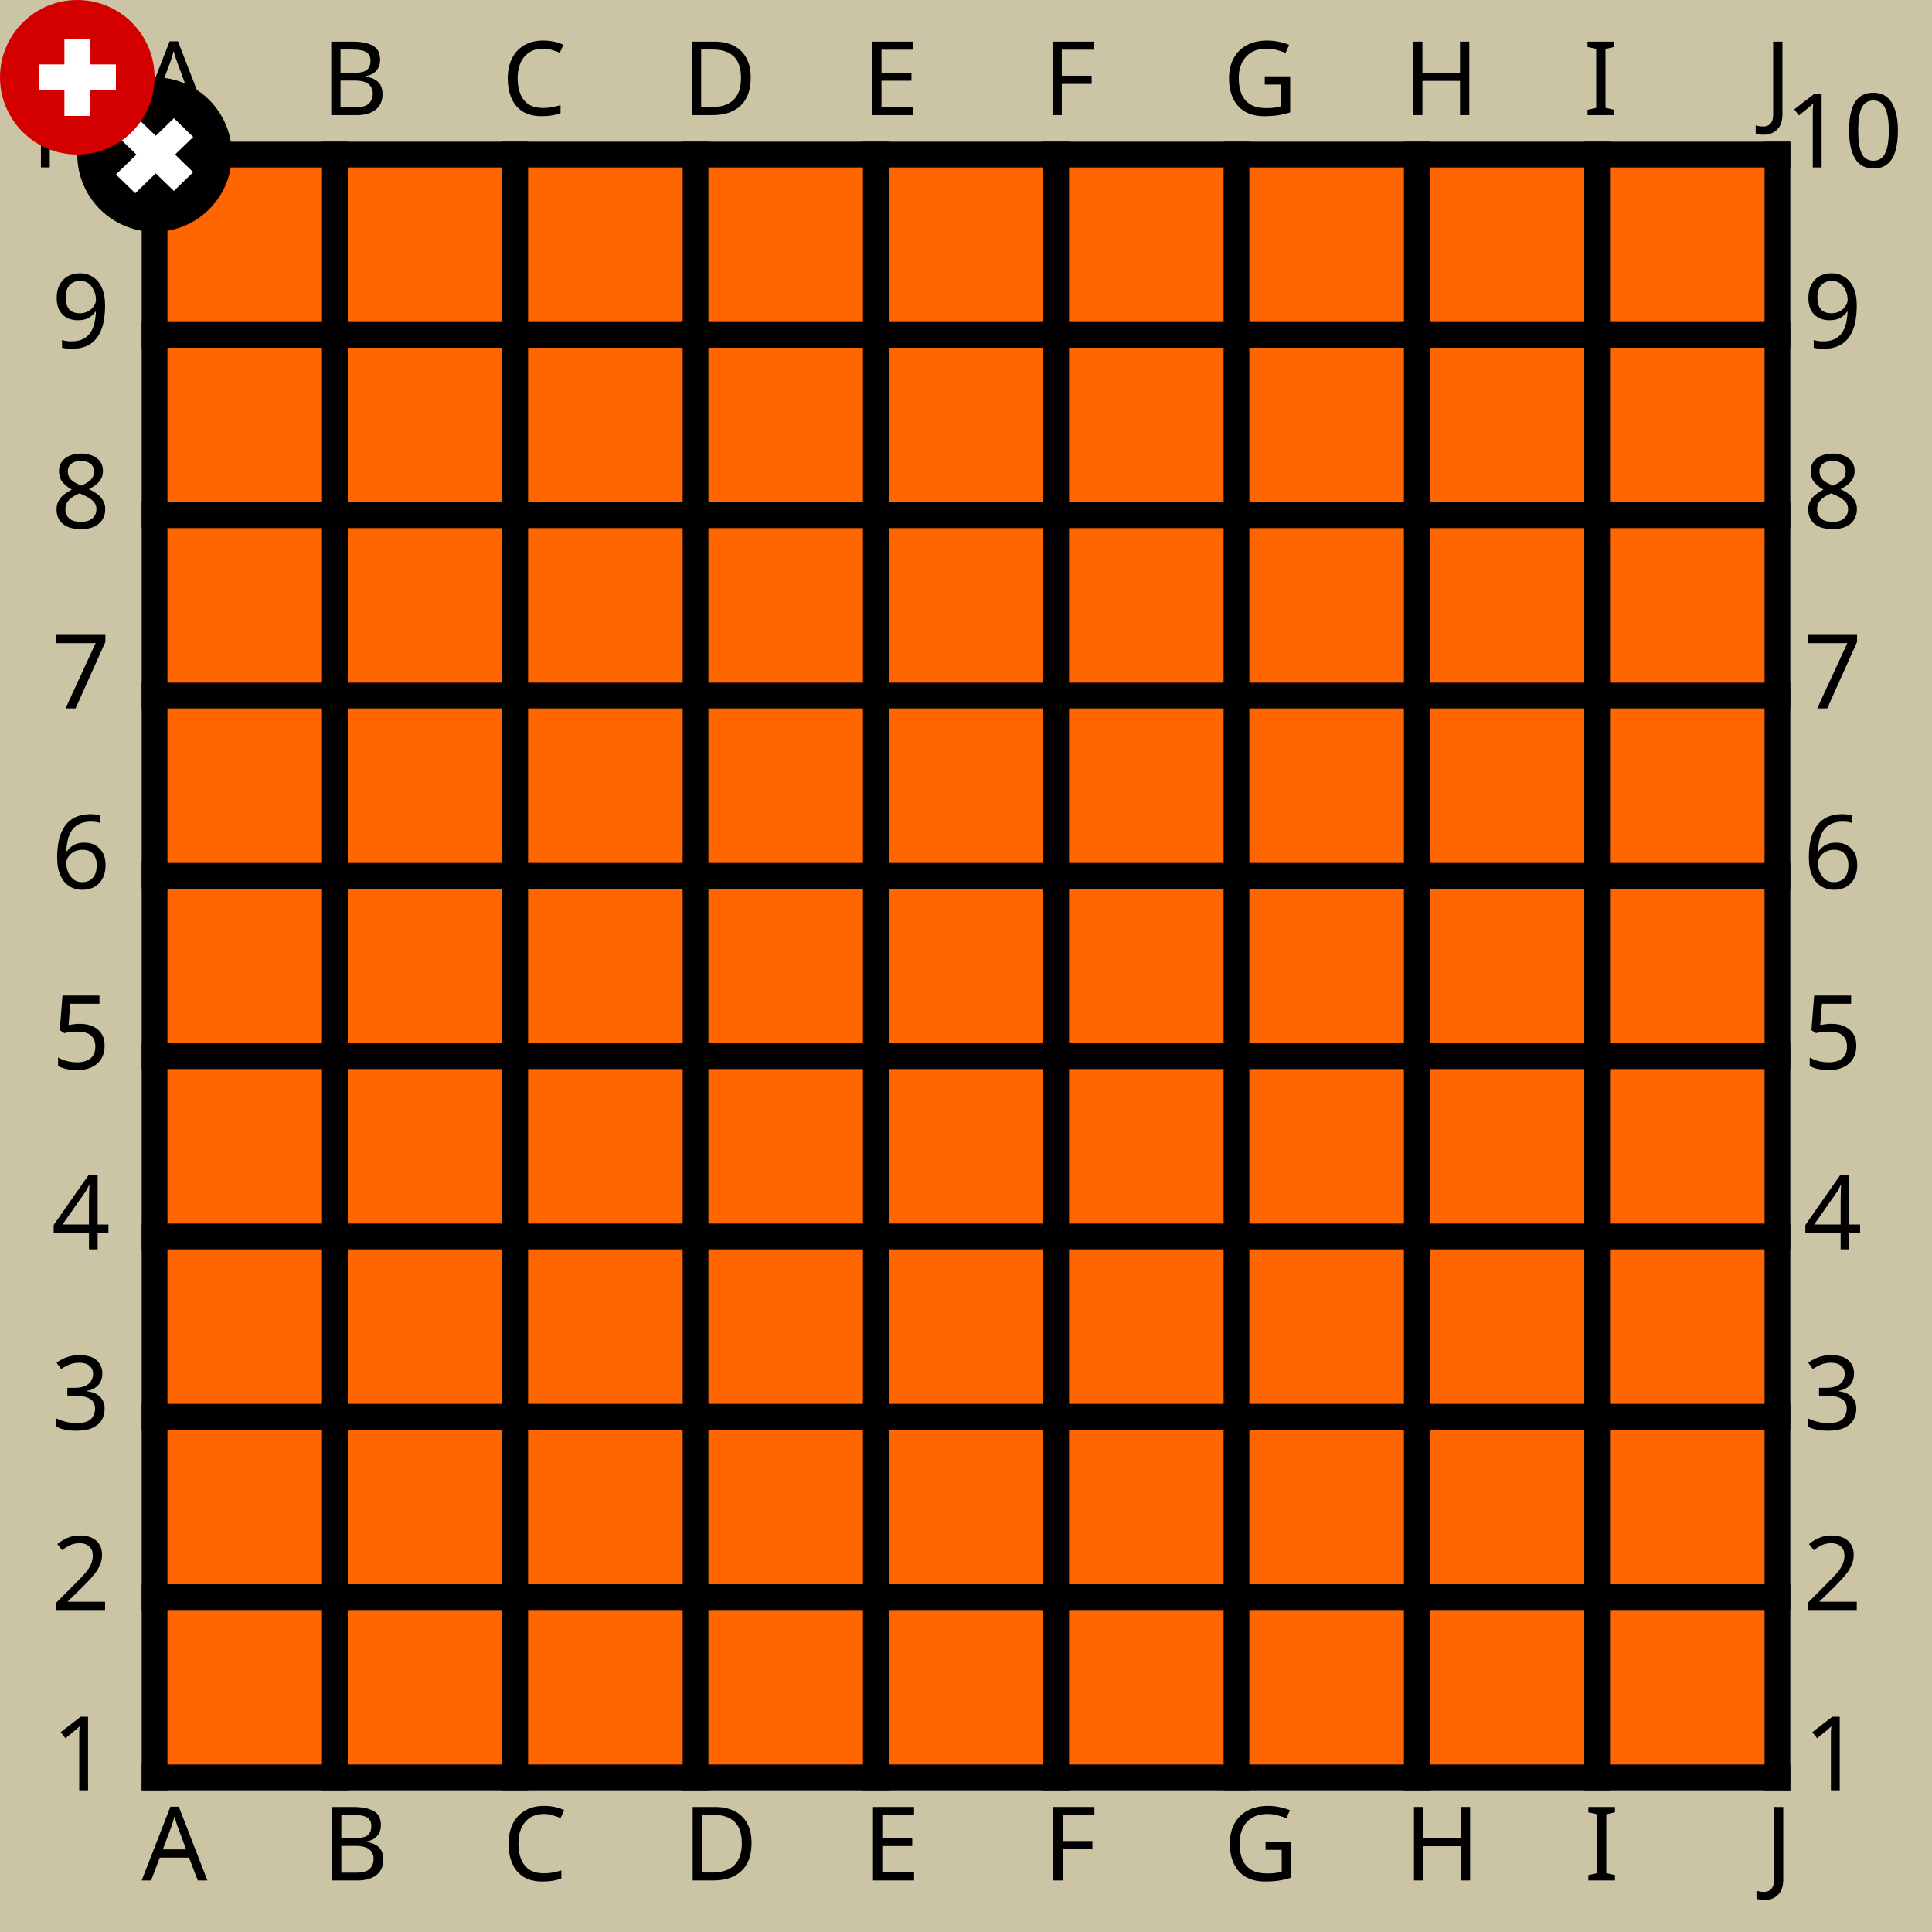
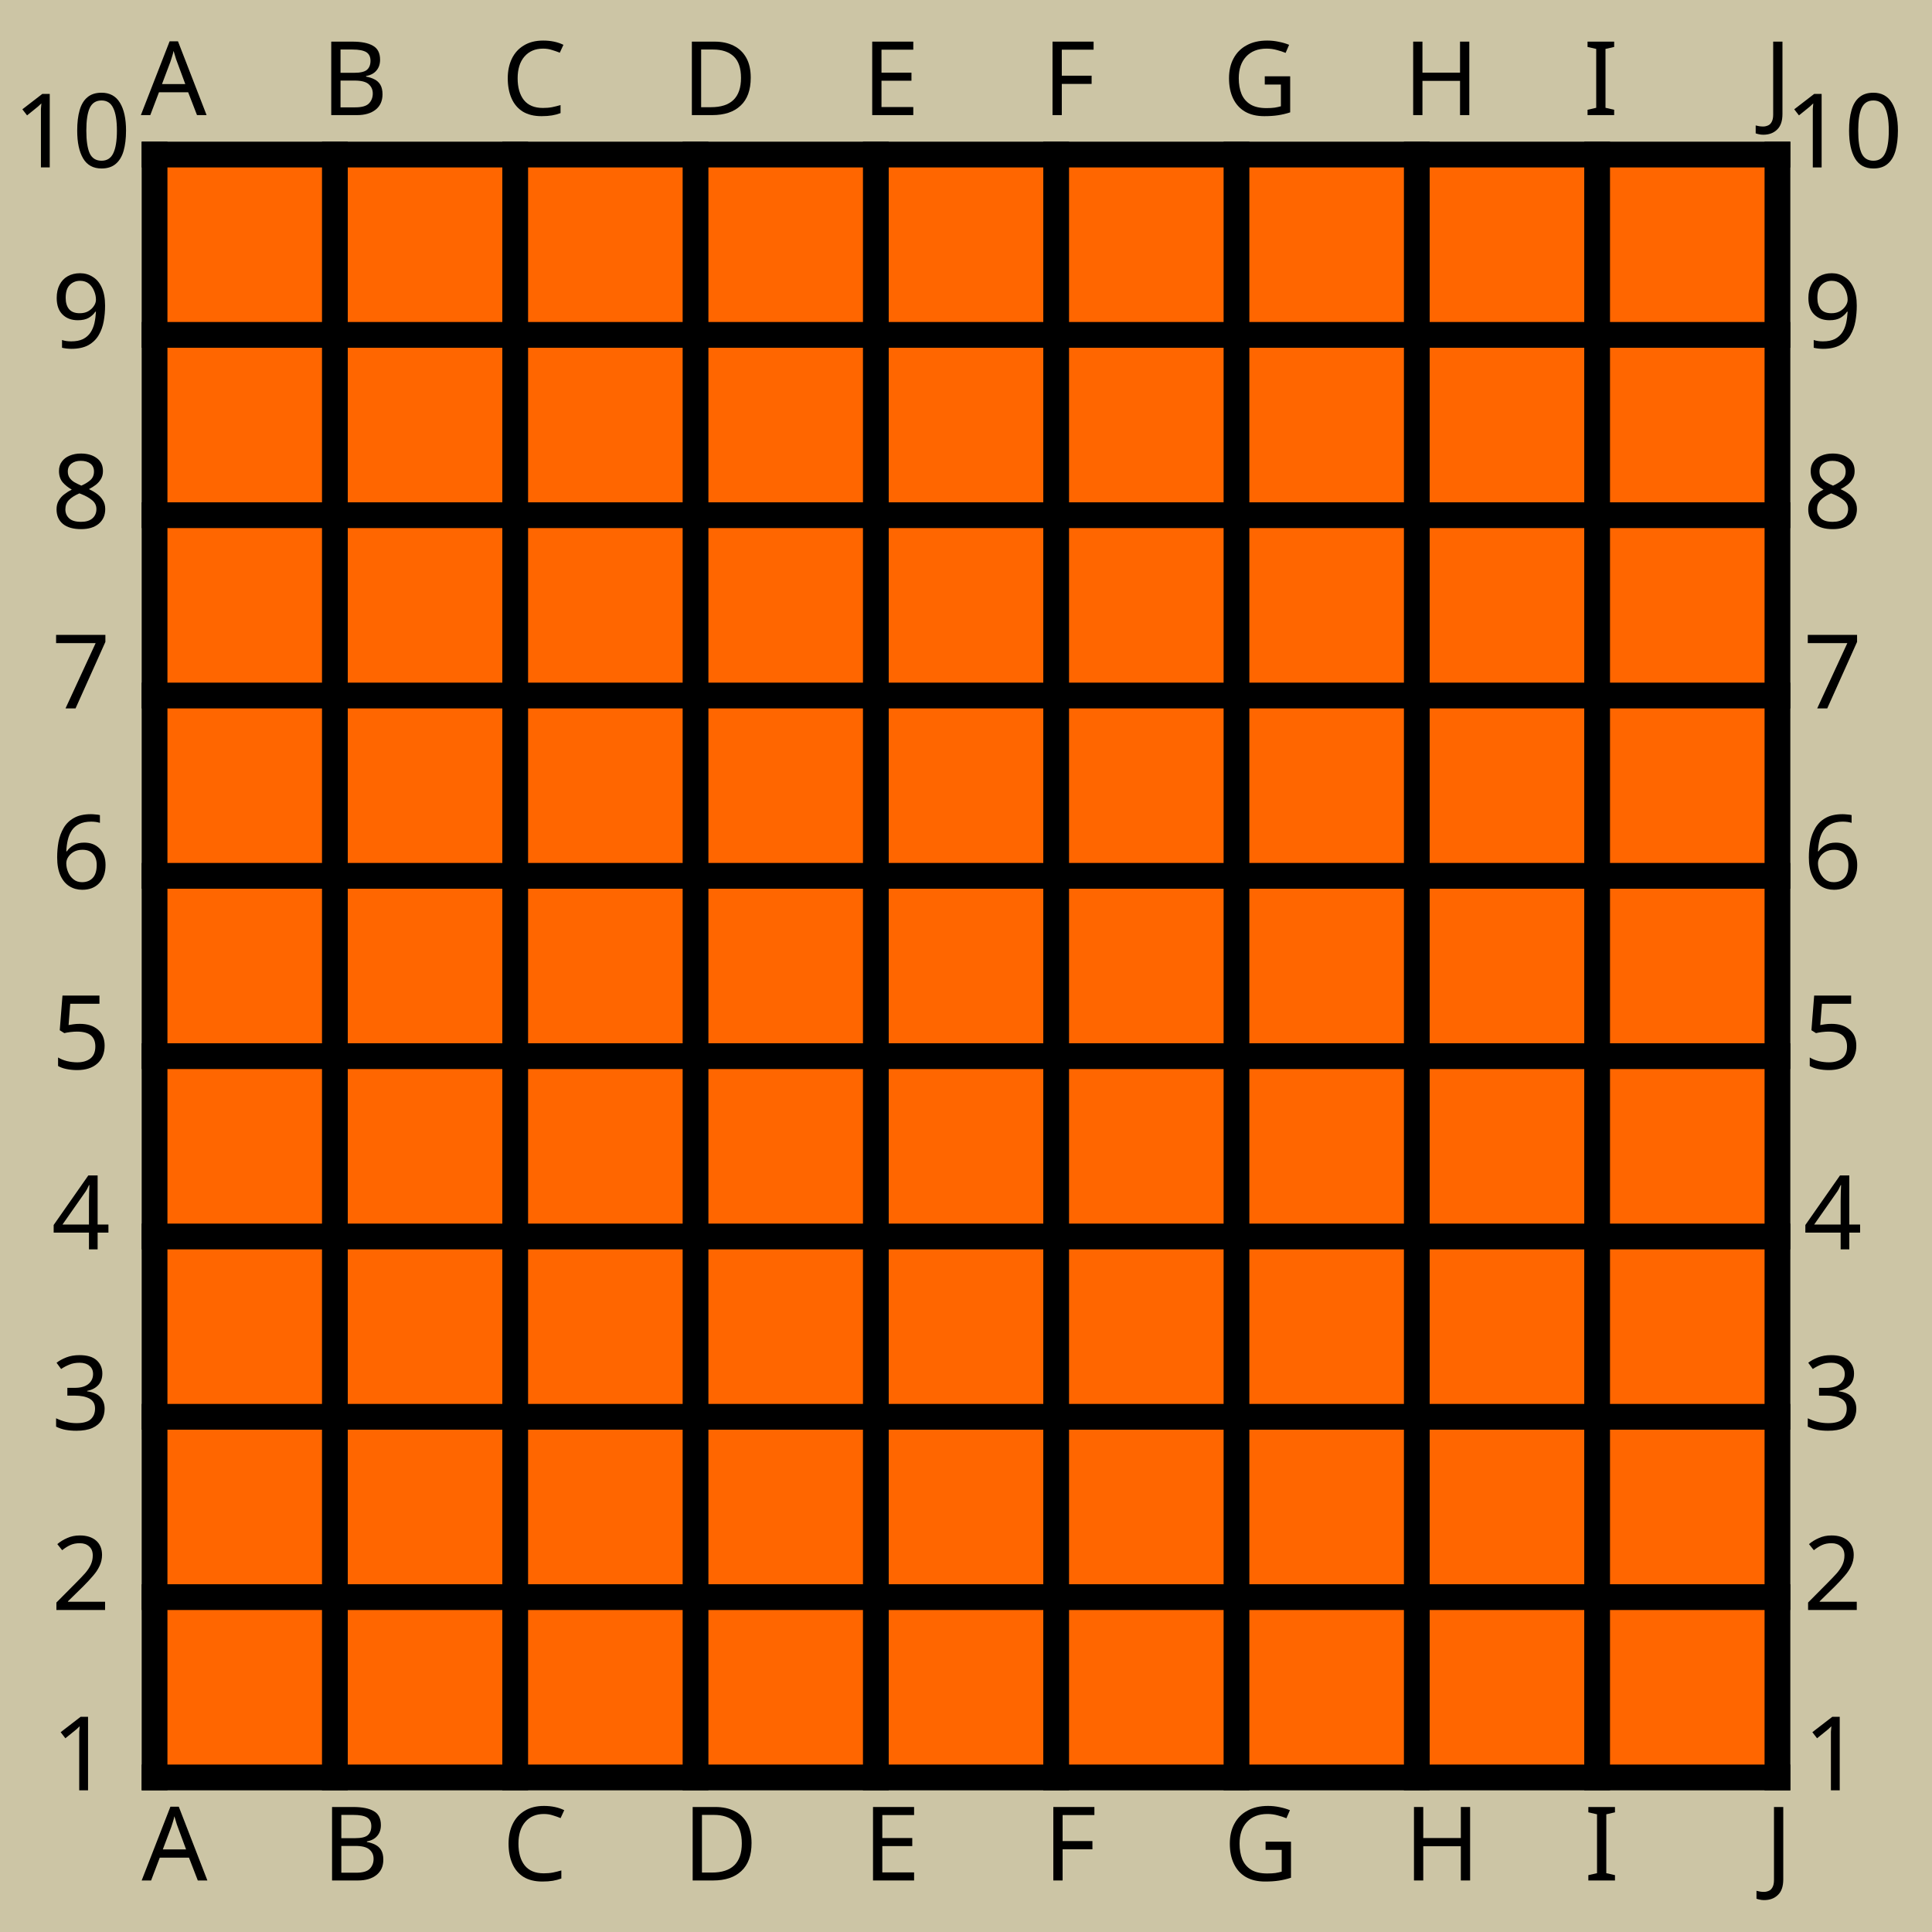
<svg xmlns="http://www.w3.org/2000/svg" width="750" height="750" viewBox="0 0 198.437 198.437" version="1.1" id="svg5">
  <defs id="defs2" />
  <g id="layer1">
    <rect style="fill:#ccc5a5;fill-opacity:1;fill-rule:evenodd;stroke-width:0.265;image-rendering:auto" id="rect31" width="198.437" height="198.437" x="0" y="0" />
    <g id="g5605" transform="translate(1.322917,1.322917)">
      <rect style="fill:#ff6600;fill-opacity:1;stroke-width:0.238" id="rect3925" width="166.687" height="166.687" x="14.552" y="14.552" />
      <rect style="fill:#000000;fill-opacity:1;stroke-width:0.251" id="rect4083" width="169.333" height="2.646" x="13.229" y="13.229" />
      <rect style="fill:#000000;fill-opacity:1;stroke-width:0.251" id="rect4083-71" width="169.333" height="2.646" x="13.229" y="31.75" />
      <rect style="fill:#000000;fill-opacity:1;stroke-width:0.251" id="rect4083-6" width="169.333" height="2.646" x="13.229" y="50.271" />
      <rect style="fill:#000000;fill-opacity:1;stroke-width:0.251" id="rect4083-9" width="169.333" height="2.646" x="13.229" y="68.792" />
      <rect style="fill:#000000;fill-opacity:1;stroke-width:0.251" id="rect4083-4" width="169.333" height="2.646" x="13.229" y="179.917" />
      <rect style="fill:#000000;fill-opacity:1;stroke-width:0.251" id="rect4083-7" width="2.646" height="169.333" x="13.229" y="13.229" />
      <rect style="fill:#000000;fill-opacity:1;stroke-width:0.251" id="rect4083-7-9" width="2.646" height="169.333" x="31.75" y="13.229" />
      <rect style="fill:#000000;fill-opacity:1;stroke-width:0.251" id="rect4083-7-4" width="2.646" height="169.333" x="50.271" y="13.229" />
      <rect style="fill:#000000;fill-opacity:1;stroke-width:0.251" id="rect4083-7-31" width="2.646" height="169.333" x="68.792" y="13.229" />
      <rect style="fill:#000000;fill-opacity:1;stroke-width:0.251" id="rect4083-7-7" width="2.646" height="169.333" x="87.312" y="13.229" />
      <rect style="fill:#000000;fill-opacity:1;stroke-width:0.251" id="rect4083-7-8" width="2.646" height="169.333" x="105.833" y="13.229" />
      <rect style="fill:#000000;fill-opacity:1;stroke-width:0.251" id="rect4083-7-1" width="2.646" height="169.333" x="124.354" y="13.229" />
      <rect style="fill:#000000;fill-opacity:1;stroke-width:0.251" id="rect4083-7-75" width="2.646" height="169.333" x="142.875" y="13.229" />
      <rect style="fill:#000000;fill-opacity:1;stroke-width:0.251" id="rect4083-7-42" width="2.646" height="169.333" x="161.396" y="13.229" />
      <rect style="fill:#000000;fill-opacity:1;stroke-width:0.251" id="rect4083-7-76" width="2.646" height="169.333" x="179.917" y="13.229" />
      <rect style="fill:#000000;fill-opacity:1;stroke-width:0.251" id="rect4083-71-8" width="169.333" height="2.646" x="13.229" y="87.312" />
      <rect style="fill:#000000;fill-opacity:1;stroke-width:0.251" id="rect4083-6-8" width="169.333" height="2.646" x="13.229" y="105.833" />
      <rect style="fill:#000000;fill-opacity:1;stroke-width:0.251" id="rect4083-9-6" width="169.333" height="2.646" x="13.229" y="124.354" />
      <rect style="fill:#000000;fill-opacity:1;stroke-width:0.251" id="rect4083-9-6-9" width="169.333" height="2.646" x="13.229" y="142.875" />
      <rect style="fill:#000000;fill-opacity:1;stroke-width:0.251" id="rect4083-9-6-4" width="169.333" height="2.646" x="13.229" y="161.396" />
    </g>
    <g id="g94244">
      <text xml:space="preserve" style="font-style:normal;font-weight:normal;font-size:10.583px;line-height:1.25;font-family:sans-serif;fill:#000000;fill-opacity:1;stroke:none;stroke-width:0.265" x="14.552" y="193.146" id="text35312">
        <tspan id="tspan35310" style="stroke-width:0.265" x="14.552" y="193.146">A</tspan>
      </text>
      <text xml:space="preserve" style="font-style:normal;font-weight:normal;font-size:10.583px;line-height:1.25;font-family:sans-serif;fill:#000000;fill-opacity:1;stroke:none;stroke-width:0.265" x="33.073" y="193.146" id="text36984">
        <tspan id="tspan36982" style="stroke-width:0.265" x="33.073" y="193.146">B</tspan>
      </text>
      <text xml:space="preserve" style="font-style:normal;font-weight:normal;font-size:10.583px;line-height:1.25;font-family:sans-serif;fill:#000000;fill-opacity:1;stroke:none;stroke-width:0.265" x="51.594" y="193.146" id="text45904">
        <tspan id="tspan45902" style="stroke-width:0.265" x="51.594" y="193.146">C</tspan>
      </text>
      <text xml:space="preserve" style="font-style:normal;font-weight:normal;font-size:10.583px;line-height:1.25;font-family:sans-serif;fill:#000000;fill-opacity:1;stroke:none;stroke-width:0.265" x="70.115" y="193.146" id="text52442">
        <tspan id="tspan52440" style="stroke-width:0.265" x="70.115" y="193.146">D</tspan>
      </text>
      <text xml:space="preserve" style="font-style:normal;font-weight:normal;font-size:10.583px;line-height:1.25;font-family:sans-serif;fill:#000000;fill-opacity:1;stroke:none;stroke-width:0.265" x="88.635" y="193.146" id="text54116">
        <tspan id="tspan54114" style="stroke-width:0.265" x="88.635" y="193.146">E</tspan>
      </text>
      <text xml:space="preserve" style="font-style:normal;font-weight:normal;font-size:10.583px;line-height:1.25;font-family:sans-serif;fill:#000000;fill-opacity:1;stroke:none;stroke-width:0.265" x="107.156" y="193.146" id="text59250">
        <tspan id="tspan59248" style="stroke-width:0.265" x="107.156" y="193.146">F</tspan>
      </text>
      <text xml:space="preserve" style="font-style:normal;font-weight:normal;font-size:10.583px;line-height:1.25;font-family:sans-serif;fill:#000000;fill-opacity:1;stroke:none;stroke-width:0.265" x="125.677" y="193.146" id="text60958">
        <tspan id="tspan60956" style="stroke-width:0.265" x="125.677" y="193.146">G</tspan>
      </text>
      <text xml:space="preserve" style="font-style:normal;font-weight:normal;font-size:10.583px;line-height:1.25;font-family:sans-serif;fill:#000000;fill-opacity:1;stroke:none;stroke-width:0.265" x="144.198" y="193.146" id="text64286">
        <tspan id="tspan64284" style="stroke-width:0.265" x="144.198" y="193.146">H</tspan>
      </text>
      <text xml:space="preserve" style="font-style:normal;font-weight:normal;font-size:10.583px;line-height:1.25;font-family:sans-serif;fill:#000000;fill-opacity:1;stroke:none;stroke-width:0.265" x="162.719" y="193.146" id="text86916">
        <tspan id="tspan86914" style="stroke-width:0.265" x="162.719" y="193.146">I</tspan>
      </text>
      <text xml:space="preserve" style="font-style:normal;font-weight:normal;font-size:10.583px;line-height:1.25;font-family:sans-serif;fill:#000000;fill-opacity:1;stroke:none;stroke-width:0.265" x="181.24" y="193.146" id="text89478">
        <tspan id="tspan89476" style="stroke-width:0.265" x="181.24" y="193.146">J</tspan>
      </text>
    </g>
    <g id="g94244-4" transform="translate(-0.0826834,-181.3223)">
      <text xml:space="preserve" style="font-style:normal;font-weight:normal;font-size:10.583px;line-height:1.25;font-family:sans-serif;fill:#000000;fill-opacity:1;stroke:none;stroke-width:0.265" x="14.552" y="193.146" id="text35312-0">
        <tspan id="tspan35310-1" style="stroke-width:0.265" x="14.552" y="193.146">A</tspan>
      </text>
      <text xml:space="preserve" style="font-style:normal;font-weight:normal;font-size:10.583px;line-height:1.25;font-family:sans-serif;fill:#000000;fill-opacity:1;stroke:none;stroke-width:0.265" x="33.073" y="193.146" id="text36984-0">
        <tspan id="tspan36982-5" style="stroke-width:0.265" x="33.073" y="193.146">B</tspan>
      </text>
      <text xml:space="preserve" style="font-style:normal;font-weight:normal;font-size:10.583px;line-height:1.25;font-family:sans-serif;fill:#000000;fill-opacity:1;stroke:none;stroke-width:0.265" x="51.594" y="193.146" id="text45904-6">
        <tspan id="tspan45902-4" style="stroke-width:0.265" x="51.594" y="193.146">C</tspan>
      </text>
      <text xml:space="preserve" style="font-style:normal;font-weight:normal;font-size:10.583px;line-height:1.25;font-family:sans-serif;fill:#000000;fill-opacity:1;stroke:none;stroke-width:0.265" x="70.115" y="193.146" id="text52442-0">
        <tspan id="tspan52440-3" style="stroke-width:0.265" x="70.115" y="193.146">D</tspan>
      </text>
      <text xml:space="preserve" style="font-style:normal;font-weight:normal;font-size:10.583px;line-height:1.25;font-family:sans-serif;fill:#000000;fill-opacity:1;stroke:none;stroke-width:0.265" x="88.635" y="193.146" id="text54116-5">
        <tspan id="tspan54114-6" style="stroke-width:0.265" x="88.635" y="193.146">E</tspan>
      </text>
      <text xml:space="preserve" style="font-style:normal;font-weight:normal;font-size:10.583px;line-height:1.25;font-family:sans-serif;fill:#000000;fill-opacity:1;stroke:none;stroke-width:0.265" x="107.156" y="193.146" id="text59250-4">
        <tspan id="tspan59248-0" style="stroke-width:0.265" x="107.156" y="193.146">F</tspan>
      </text>
      <text xml:space="preserve" style="font-style:normal;font-weight:normal;font-size:10.583px;line-height:1.25;font-family:sans-serif;fill:#000000;fill-opacity:1;stroke:none;stroke-width:0.265" x="125.677" y="193.146" id="text60958-7">
        <tspan id="tspan60956-4" style="stroke-width:0.265" x="125.677" y="193.146">G</tspan>
      </text>
      <text xml:space="preserve" style="font-style:normal;font-weight:normal;font-size:10.583px;line-height:1.25;font-family:sans-serif;fill:#000000;fill-opacity:1;stroke:none;stroke-width:0.265" x="144.198" y="193.146" id="text64286-0">
        <tspan id="tspan64284-7" style="stroke-width:0.265" x="144.198" y="193.146">H</tspan>
      </text>
      <text xml:space="preserve" style="font-style:normal;font-weight:normal;font-size:10.583px;line-height:1.25;font-family:sans-serif;fill:#000000;fill-opacity:1;stroke:none;stroke-width:0.265" x="162.719" y="193.146" id="text86916-2">
        <tspan id="tspan86914-0" style="stroke-width:0.265" x="162.719" y="193.146">I</tspan>
      </text>
      <text xml:space="preserve" style="font-style:normal;font-weight:normal;font-size:10.583px;line-height:1.25;font-family:sans-serif;fill:#000000;fill-opacity:1;stroke:none;stroke-width:0.265" x="181.24" y="193.146" id="text89478-4">
        <tspan id="tspan89476-9" style="stroke-width:0.265" x="181.24" y="193.146">J</tspan>
      </text>
    </g>
    <g id="g131354">
      <text xml:space="preserve" style="font-style:normal;font-weight:normal;font-size:10.583px;line-height:1.25;font-family:sans-serif;fill:#000000;fill-opacity:1;stroke:none;stroke-width:0.265" x="5.292" y="183.885" id="text97231">
        <tspan id="tspan97229" style="stroke-width:0.265" x="5.292" y="183.885">1</tspan>
      </text>
      <text xml:space="preserve" style="font-style:normal;font-weight:normal;font-size:10.583px;line-height:1.25;font-family:sans-serif;fill:#000000;fill-opacity:1;stroke:none;stroke-width:0.265" x="5.292" y="165.365" id="text109939">
        <tspan id="tspan109937" style="stroke-width:0.265" x="5.292" y="165.365">2</tspan>
      </text>
      <text xml:space="preserve" style="font-style:normal;font-weight:normal;font-size:10.583px;line-height:1.25;font-family:sans-serif;fill:#000000;fill-opacity:1;stroke:none;stroke-width:0.265" x="5.292" y="146.844" id="text112053">
        <tspan id="tspan112051" style="stroke-width:0.265" x="5.292" y="146.844">3</tspan>
      </text>
      <text xml:space="preserve" style="font-style:normal;font-weight:normal;font-size:10.583px;line-height:1.25;font-family:sans-serif;fill:#000000;fill-opacity:1;stroke:none;stroke-width:0.265" x="5.292" y="128.323" id="text114279">
        <tspan id="tspan114277" style="stroke-width:0.265" x="5.292" y="128.323">4</tspan>
      </text>
      <text xml:space="preserve" style="font-style:normal;font-weight:normal;font-size:10.583px;line-height:1.25;font-family:sans-serif;fill:#000000;fill-opacity:1;stroke:none;stroke-width:0.265" x="5.292" y="109.802" id="text115801">
        <tspan id="tspan115799" style="stroke-width:0.265" x="5.292" y="109.802">5</tspan>
      </text>
      <text xml:space="preserve" style="font-style:normal;font-weight:normal;font-size:10.583px;line-height:1.25;font-family:sans-serif;fill:#000000;fill-opacity:1;stroke:none;stroke-width:0.265" x="5.292" y="91.281" id="text116113">
        <tspan id="tspan116111" style="stroke-width:0.265" x="5.292" y="91.281">6</tspan>
      </text>
      <text xml:space="preserve" style="font-style:normal;font-weight:normal;font-size:10.583px;line-height:1.25;font-family:sans-serif;fill:#000000;fill-opacity:1;stroke:none;stroke-width:0.265" x="5.292" y="72.76" id="text122611">
        <tspan id="tspan122609" style="stroke-width:0.265" x="5.292" y="72.76">7</tspan>
      </text>
      <text xml:space="preserve" style="font-style:normal;font-weight:normal;font-size:10.583px;line-height:1.25;font-family:sans-serif;fill:#000000;fill-opacity:1;stroke:none;stroke-width:0.265" x="5.292" y="54.24" id="text123955">
        <tspan id="tspan123953" style="stroke-width:0.265" x="5.292" y="54.24">8</tspan>
      </text>
      <text xml:space="preserve" style="font-style:normal;font-weight:normal;font-size:10.583px;line-height:1.25;font-family:sans-serif;fill:#000000;fill-opacity:1;stroke:none;stroke-width:0.265" x="5.292" y="35.719" id="text125677">
        <tspan id="tspan125675" style="stroke-width:0.265" x="5.292" y="35.719">9</tspan>
      </text>
      <text xml:space="preserve" style="font-style:normal;font-weight:normal;font-size:10.583px;line-height:1.25;font-family:sans-serif;fill:#000000;fill-opacity:1;stroke:none;stroke-width:0.265" x="1.358" y="17.198" id="text129203">
        <tspan id="tspan129201" style="stroke-width:0.265" x="1.358" y="17.198">10</tspan>
      </text>
    </g>
    <g id="g131354-5" transform="translate(179.9167,1.0744749e-4)">
      <text xml:space="preserve" style="font-style:normal;font-weight:normal;font-size:10.583px;line-height:1.25;font-family:sans-serif;fill:#000000;fill-opacity:1;stroke:none;stroke-width:0.265" x="5.292" y="183.885" id="text97231-8">
        <tspan id="tspan97229-1" style="stroke-width:0.265" x="5.292" y="183.885">1</tspan>
      </text>
      <text xml:space="preserve" style="font-style:normal;font-weight:normal;font-size:10.583px;line-height:1.25;font-family:sans-serif;fill:#000000;fill-opacity:1;stroke:none;stroke-width:0.265" x="5.292" y="165.365" id="text109939-5">
        <tspan id="tspan109937-5" style="stroke-width:0.265" x="5.292" y="165.365">2</tspan>
      </text>
      <text xml:space="preserve" style="font-style:normal;font-weight:normal;font-size:10.583px;line-height:1.25;font-family:sans-serif;fill:#000000;fill-opacity:1;stroke:none;stroke-width:0.265" x="5.292" y="146.844" id="text112053-0">
        <tspan id="tspan112051-4" style="stroke-width:0.265" x="5.292" y="146.844">3</tspan>
      </text>
      <text xml:space="preserve" style="font-style:normal;font-weight:normal;font-size:10.583px;line-height:1.25;font-family:sans-serif;fill:#000000;fill-opacity:1;stroke:none;stroke-width:0.265" x="5.292" y="128.323" id="text114279-5">
        <tspan id="tspan114277-8" style="stroke-width:0.265" x="5.292" y="128.323">4</tspan>
      </text>
      <text xml:space="preserve" style="font-style:normal;font-weight:normal;font-size:10.583px;line-height:1.25;font-family:sans-serif;fill:#000000;fill-opacity:1;stroke:none;stroke-width:0.265" x="5.292" y="109.802" id="text115801-7">
        <tspan id="tspan115799-9" style="stroke-width:0.265" x="5.292" y="109.802">5</tspan>
      </text>
      <text xml:space="preserve" style="font-style:normal;font-weight:normal;font-size:10.583px;line-height:1.25;font-family:sans-serif;fill:#000000;fill-opacity:1;stroke:none;stroke-width:0.265" x="5.292" y="91.281" id="text116113-0">
        <tspan id="tspan116111-0" style="stroke-width:0.265" x="5.292" y="91.281">6</tspan>
      </text>
      <text xml:space="preserve" style="font-style:normal;font-weight:normal;font-size:10.583px;line-height:1.25;font-family:sans-serif;fill:#000000;fill-opacity:1;stroke:none;stroke-width:0.265" x="5.292" y="72.76" id="text122611-9">
        <tspan id="tspan122609-5" style="stroke-width:0.265" x="5.292" y="72.76">7</tspan>
      </text>
      <text xml:space="preserve" style="font-style:normal;font-weight:normal;font-size:10.583px;line-height:1.25;font-family:sans-serif;fill:#000000;fill-opacity:1;stroke:none;stroke-width:0.265" x="5.292" y="54.24" id="text123955-8">
        <tspan id="tspan123953-5" style="stroke-width:0.265" x="5.292" y="54.24">8</tspan>
      </text>
      <text xml:space="preserve" style="font-style:normal;font-weight:normal;font-size:10.583px;line-height:1.25;font-family:sans-serif;fill:#000000;fill-opacity:1;stroke:none;stroke-width:0.265" x="5.292" y="35.719" id="text125677-5">
        <tspan id="tspan125675-3" style="stroke-width:0.265" x="5.292" y="35.719">9</tspan>
      </text>
      <text xml:space="preserve" style="font-style:normal;font-weight:normal;font-size:10.583px;line-height:1.25;font-family:sans-serif;fill:#000000;fill-opacity:1;stroke:none;stroke-width:0.265" x="3.433" y="17.198" id="text129203-1">
        <tspan id="tspan129201-3" style="stroke-width:0.265" x="3.433" y="17.198">10</tspan>
      </text>
    </g>
-     <g id="g132588">
-       <g id="g132581">
-         <circle style="fill:#000000;fill-opacity:1;stroke-width:0.265" id="path131660" cx="15.875" cy="15.875" r="7.937" />
-       </g>
-       <g id="g132560" style="fill:#ffffff" transform="matrix(1.06066,0,0,1.029437,22.30961,14.62997)">
-         <rect style="fill:#ffffff;fill-opacity:1;stroke-width:0.265" id="rect132345" width="2.646" height="7.937" x="-4.677" y="1.256" transform="rotate(45)" />
-         <rect style="fill:#ffffff;fill-opacity:1;stroke-width:0.265" id="rect132345-3" width="2.646" height="7.937" x="-6.388" y="-7.484" transform="rotate(-45)" />
-       </g>
-     </g>
    <g id="g132588-3" transform="translate(-14.55208,-15.875)">
      <g id="g132560-5" style="fill:#ffffff" transform="matrix(1.06066,0,0,1.029437,22.30961,14.62997)" />
-       <g id="g133108">
-         <g id="g132581-3" transform="translate(6.614584,7.9375)" style="fill:#d40000">
-           <circle style="fill:#d40000;fill-opacity:1;stroke-width:0.265" id="path131660-0" cx="15.875" cy="15.875" r="7.937" />
-         </g>
-         <g id="g133101">
-           <rect style="fill:#ffffff;fill-opacity:1;stroke-width:0.265" id="rect132970" width="2.619" height="7.937" x="21.167" y="19.844" ry="0" />
-           <rect style="fill:#ffffff;fill-opacity:1;stroke-width:0.265" id="rect132970-2" width="2.619" height="7.937" x="-25.109" y="18.521" ry="0" transform="rotate(-90)" />
-         </g>
-       </g>
    </g>
  </g>
</svg>
